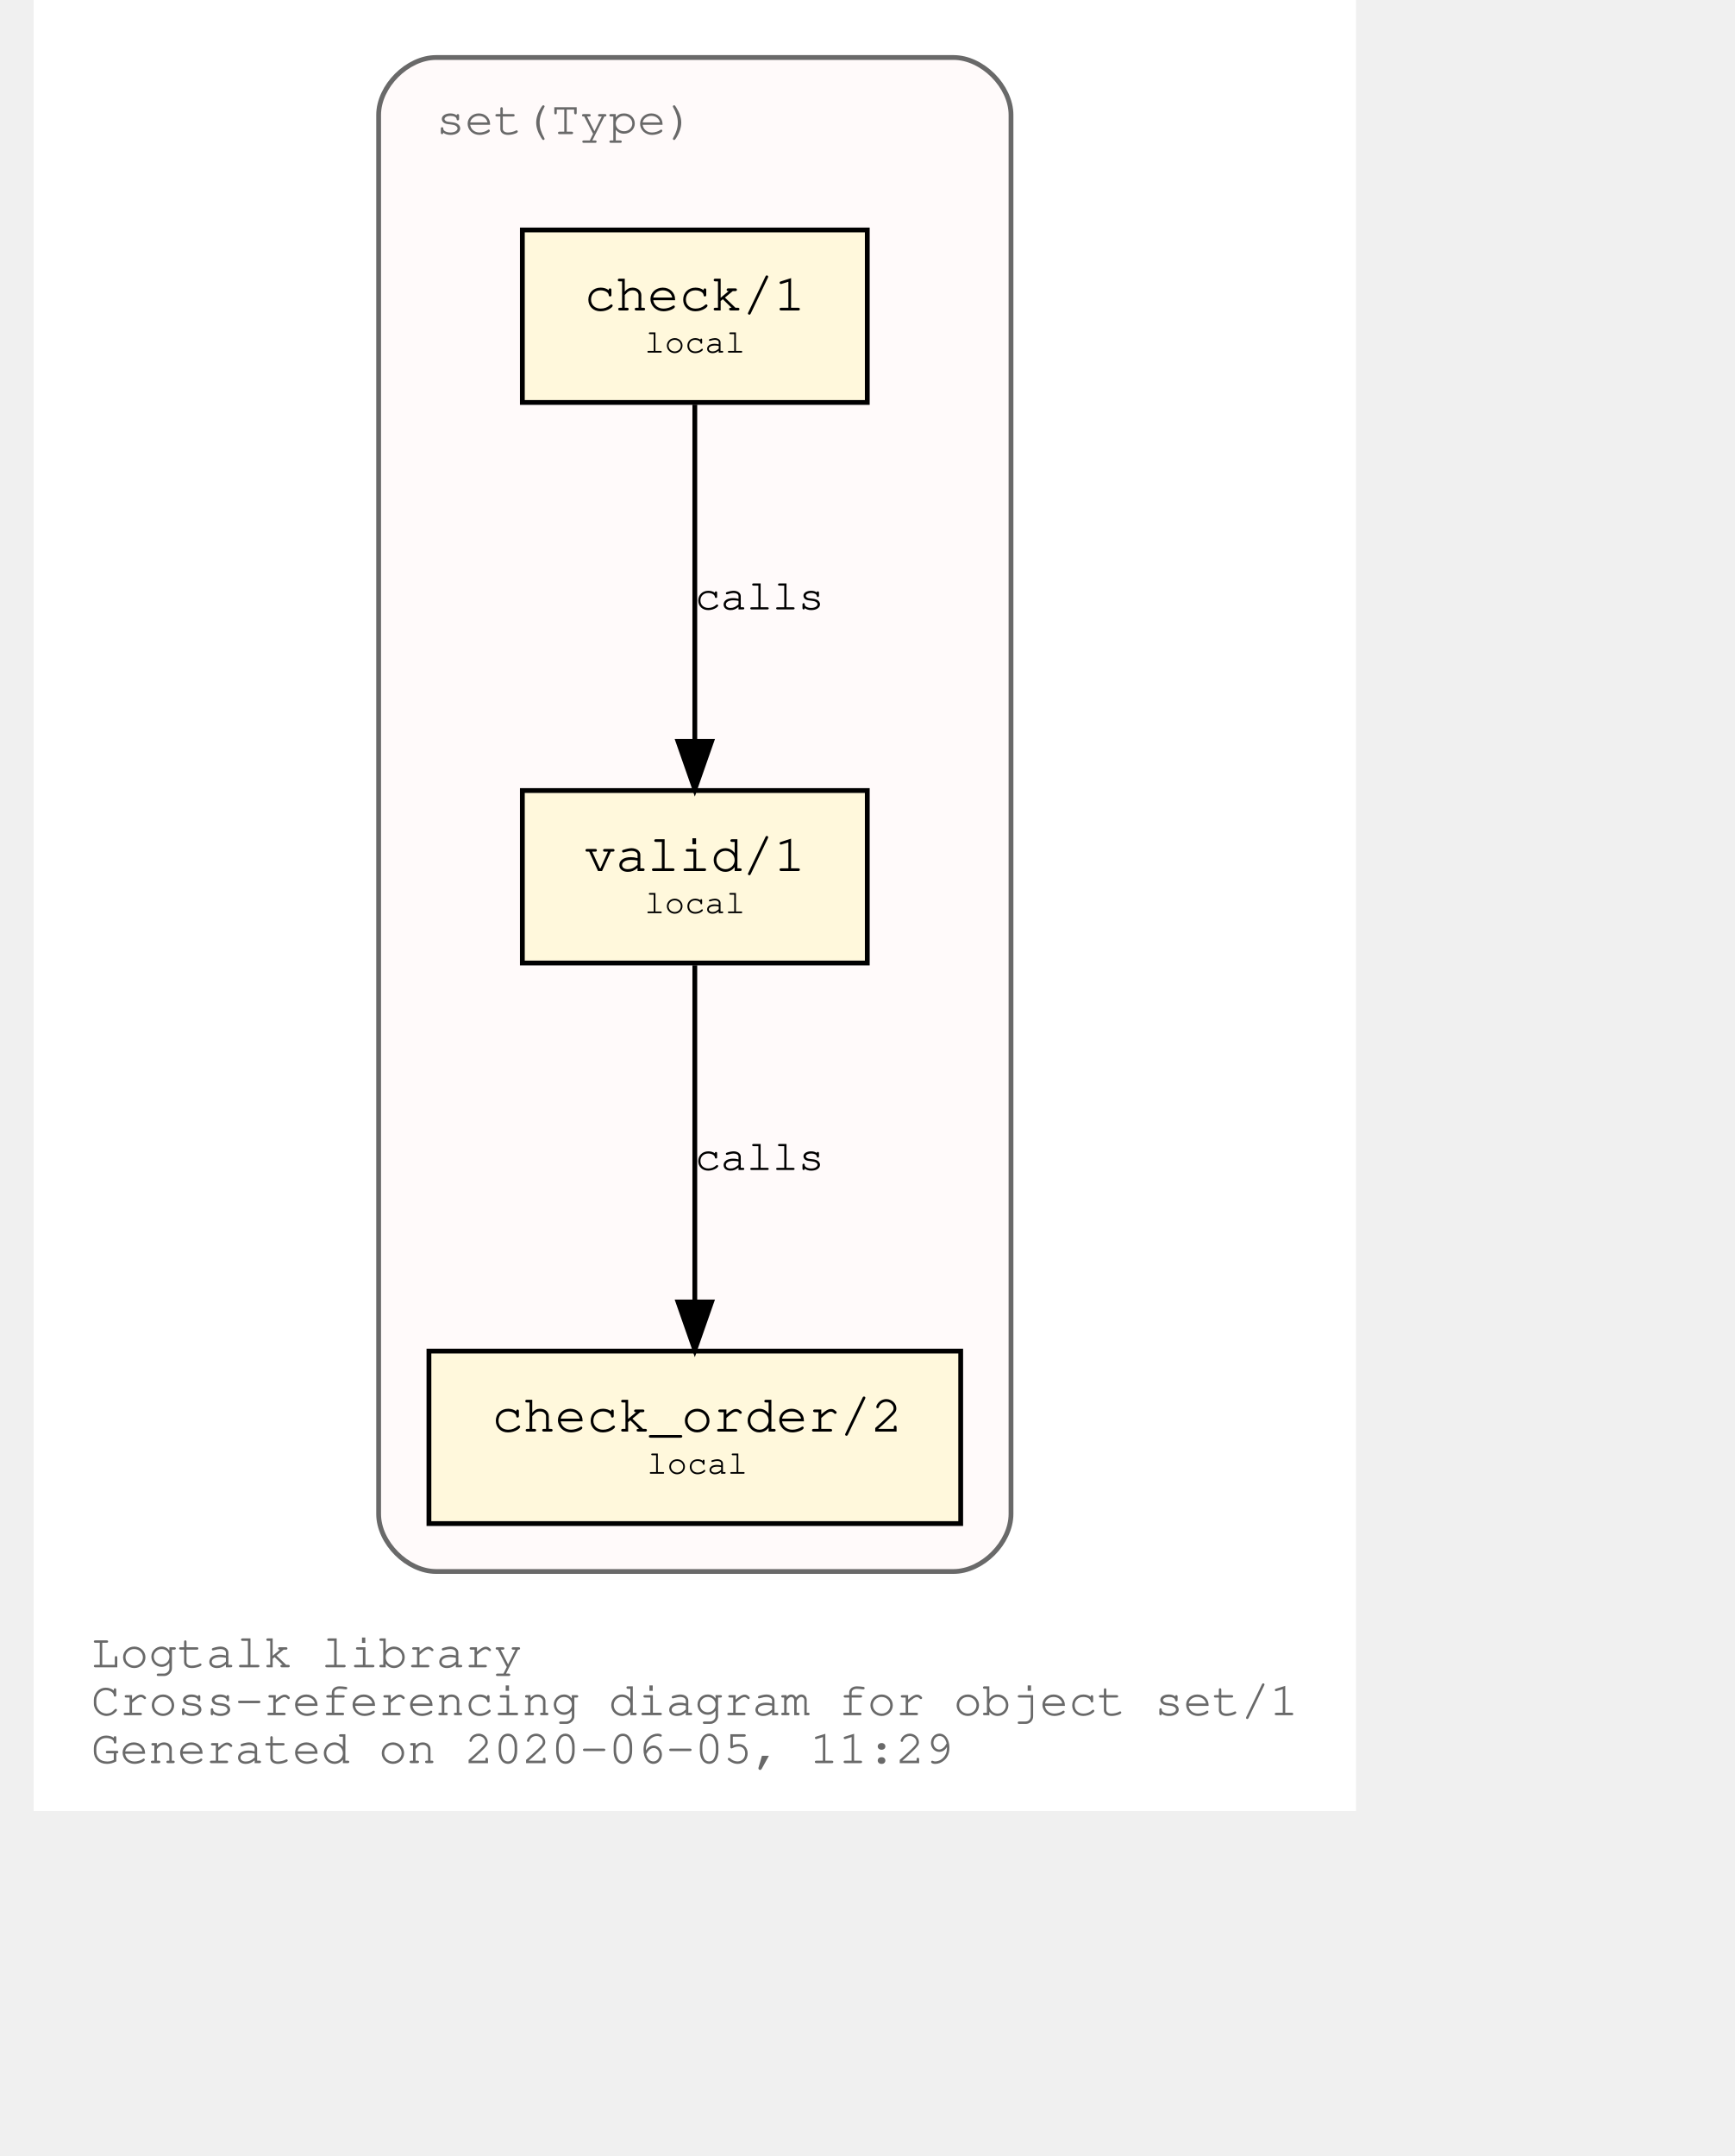
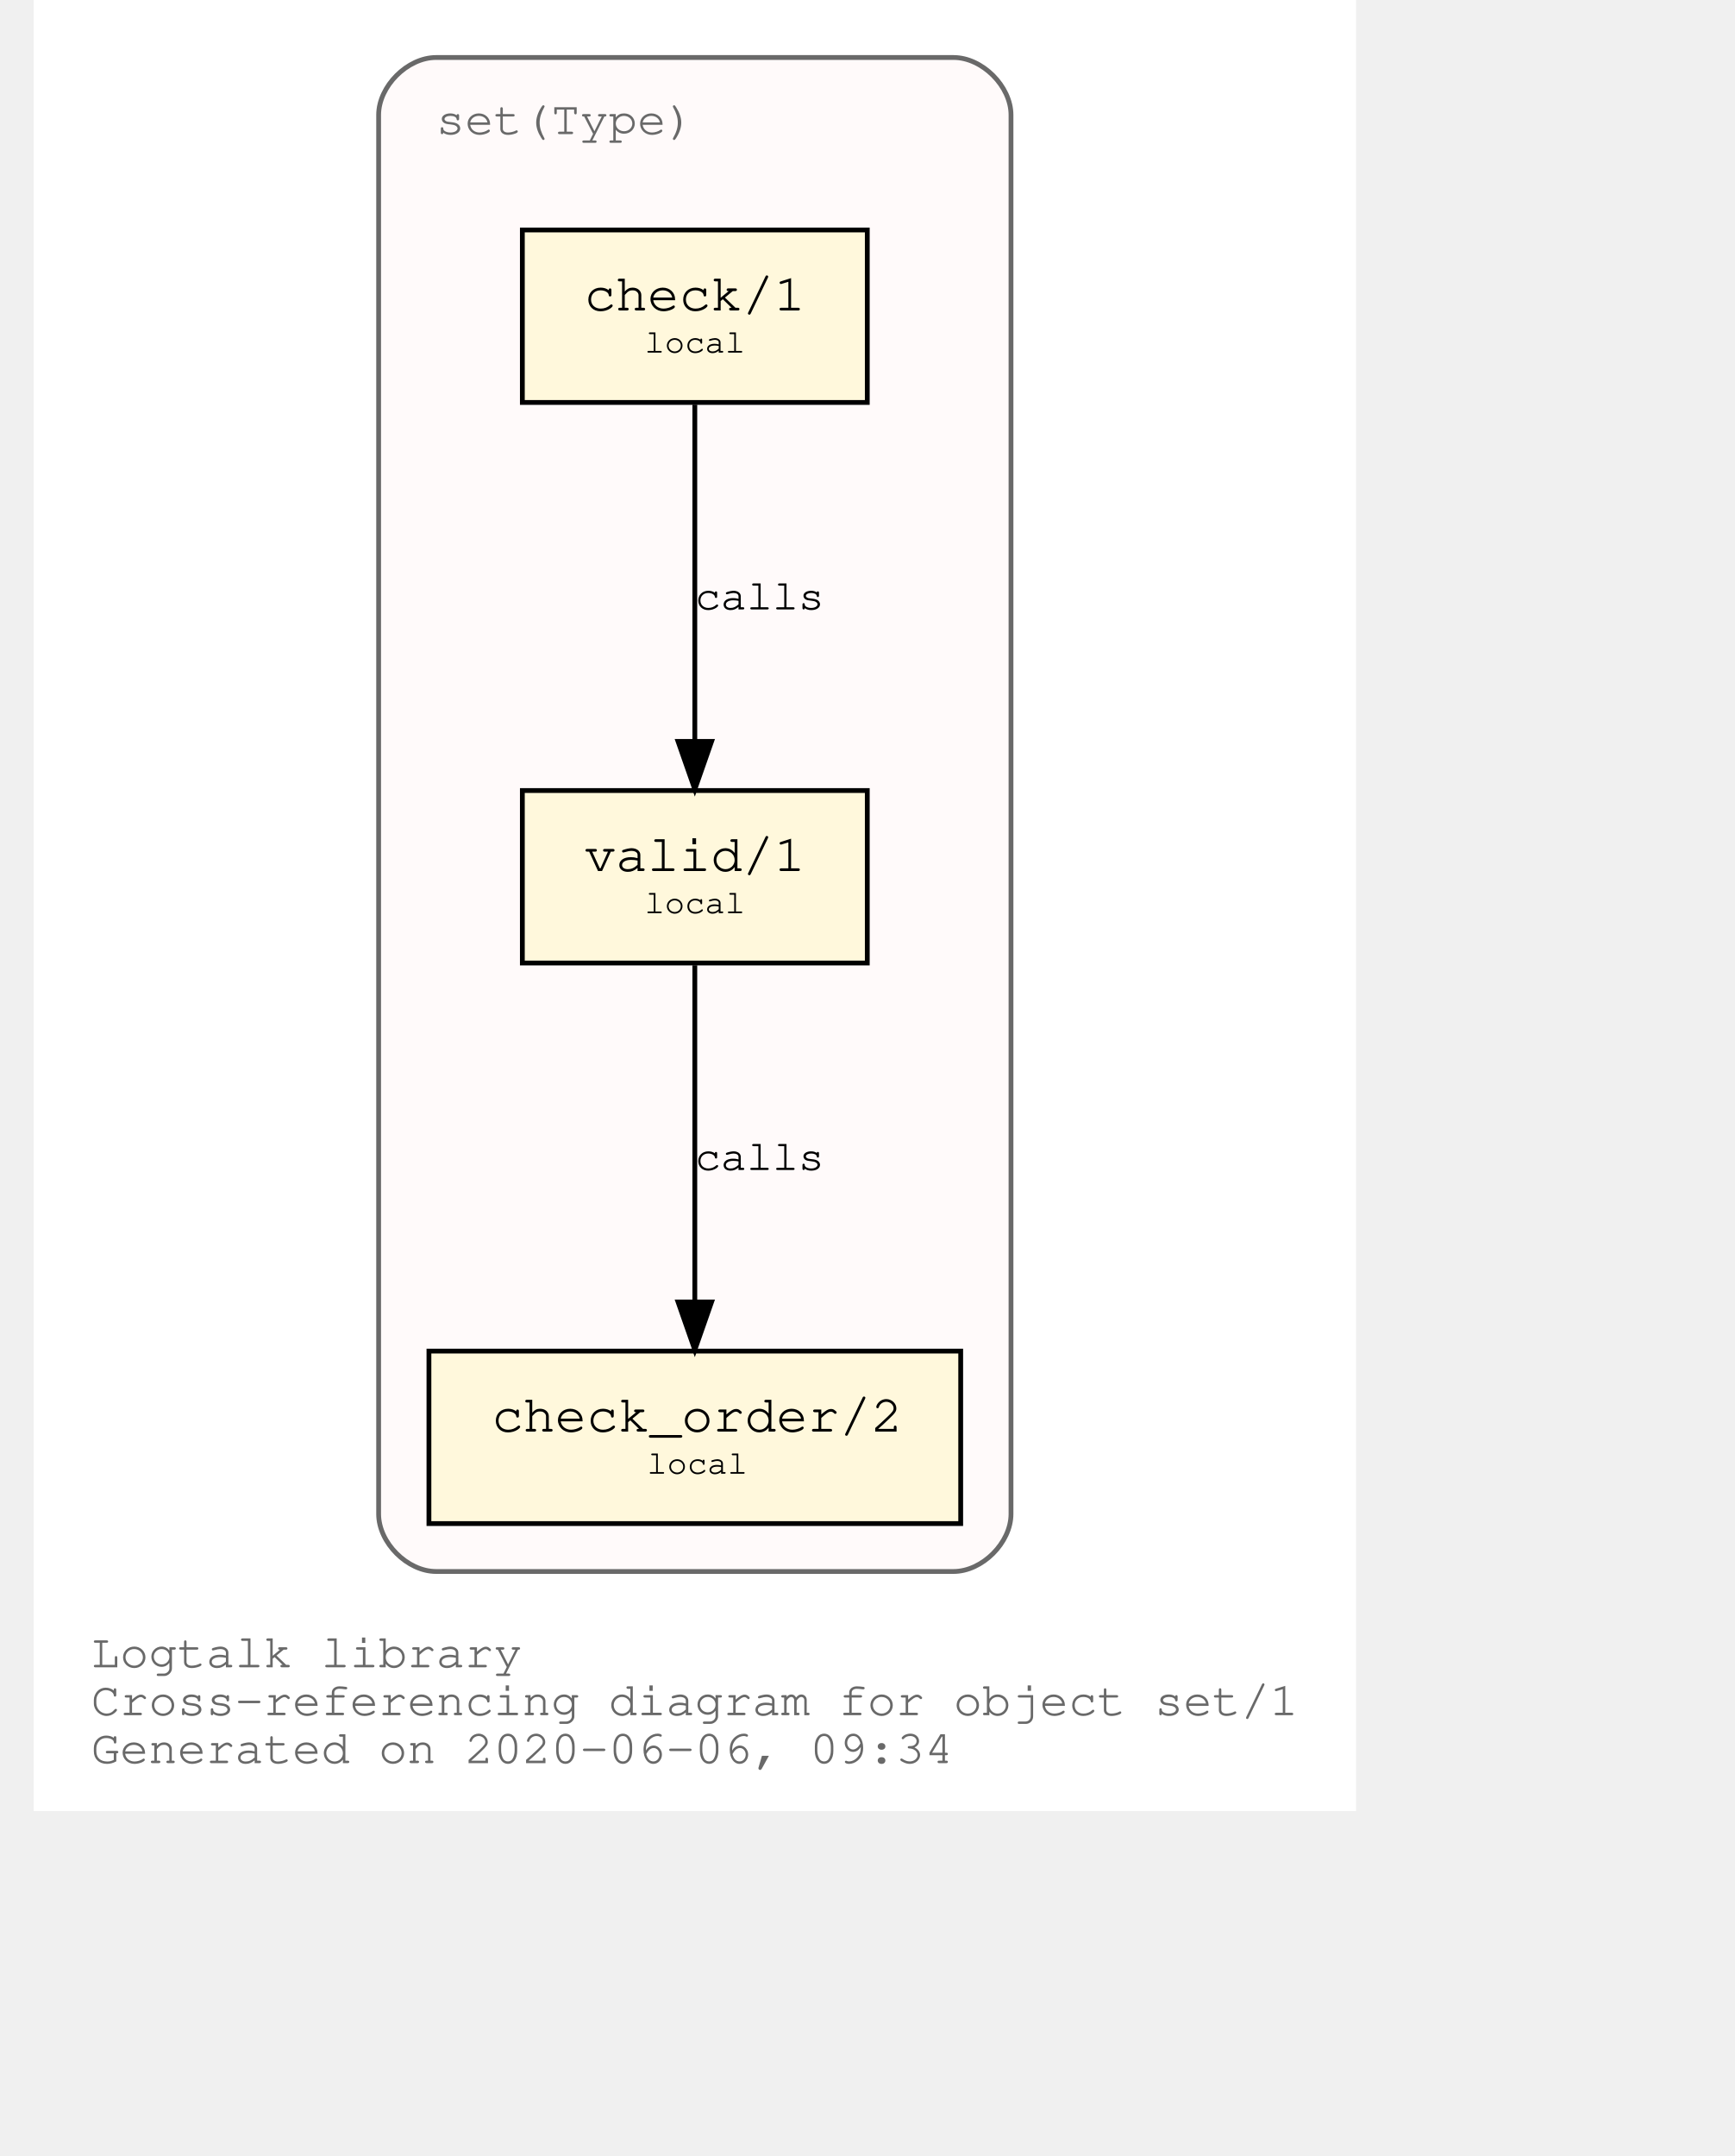
<svg xmlns="http://www.w3.org/2000/svg" xmlns:xlink="http://www.w3.org/1999/xlink" width="420pt" height="522pt" viewBox="72.00 72.00 348.04 450.00">
  <g id="graph0" class="graph" transform="scale(1 1) rotate(0) translate(76 446)">
    <polygon fill="white" stroke="transparent" points="-4,4 -4,-374 272.04,-374 272.04,4 -4,4" />
    <text text-anchor="start" x="8" y="-26" font-family="Courier,monospace" font-size="10.00" fill="dimgray">Logtalk library</text>
    <text text-anchor="start" x="8" y="-16" font-family="Courier,monospace" font-size="10.00" fill="dimgray">Cross-referencing diagram for object set/1</text>
-     <text text-anchor="start" x="8" y="-6" font-family="Courier,monospace" font-size="10.00" fill="dimgray">Generated on 2020-06-05, 11:29</text>
+     <text text-anchor="start" x="8" y="-6" font-family="Courier,monospace" font-size="10.00" fill="dimgray">Generated on 2020-06-06, 09:34</text>
    <g id="clust1" class="cluster">
      <g id="a_clust1">
        <a xlink:title="set(Type)">
          <path fill="snow" stroke="dimgray" d="M80.02,-46C80.02,-46 188.02,-46 188.02,-46 194.02,-46 200.02,-52 200.02,-58 200.02,-58 200.02,-350 200.02,-350 200.02,-356 194.02,-362 188.02,-362 188.02,-362 80.02,-362 80.02,-362 74.02,-362 68.02,-356 68.02,-350 68.02,-350 68.02,-58 68.02,-58 68.02,-52 74.02,-46 80.02,-46" />
          <g id="a_clust1_0">
-             <a xlink:href="https://github.com/LogtalkDotOrg/logtalk3/tree/5c999f90a227cb09d6451899fc196f8417d154ea/library/sets/set1.lgt" xlink:title="https://github.com/LogtalkDotOrg/logtalk3/tree/5c999f90a227cb09d6451899fc196f8417d154ea/library/sets/set1.lgt">
+             <a xlink:href="https://github.com/LogtalkDotOrg/logtalk3/tree/3b219cf25fc8e9ca4d646edfee83c775841f9d3c/library/sets/set1.lgt" xlink:title="https://github.com/LogtalkDotOrg/logtalk3/tree/3b219cf25fc8e9ca4d646edfee83c775841f9d3c/library/sets/set1.lgt">
              <text text-anchor="start" x="80.02" y="-346" font-family="Courier,monospace" font-size="10.00" fill="dimgray">set(Type)</text>
            </a>
          </g>
        </a>
      </g>
    </g>
    <g id="node1" class="node">
      <g id="a_node1">
-         <a xlink:href="https://github.com/LogtalkDotOrg/logtalk3/tree/5c999f90a227cb09d6451899fc196f8417d154ea/library/sets/set1.lgt#L32" xlink:title="https://github.com/LogtalkDotOrg/logtalk3/tree/5c999f90a227cb09d6451899fc196f8417d154ea/library/sets/set1.lgt#L32">
+         <a xlink:href="https://github.com/LogtalkDotOrg/logtalk3/tree/3b219cf25fc8e9ca4d646edfee83c775841f9d3c/library/sets/set1.lgt#L32" xlink:title="https://github.com/LogtalkDotOrg/logtalk3/tree/3b219cf25fc8e9ca4d646edfee83c775841f9d3c/library/sets/set1.lgt#L32">
          <polygon fill="cornsilk" stroke="black" points="170.02,-209 98.02,-209 98.02,-173 170.02,-173 170.02,-209" />
          <text text-anchor="start" x="105.82" y="-192.8" font-family="Courier,monospace" font-size="9.00"> </text>
          <text text-anchor="start" x="110.92" y="-192.2" font-family="Courier,monospace" font-size="11.00">valid/1</text>
          <text text-anchor="start" x="156.82" y="-192.8" font-family="Courier,monospace" font-size="9.00"> </text>
          <text text-anchor="start" x="105.82" y="-182.8" font-family="Courier,monospace" font-size="9.00"> </text>
          <text text-anchor="start" x="123.52" y="-183.4" font-family="Courier,monospace" font-size="7.00">local</text>
          <text text-anchor="start" x="156.82" y="-182.8" font-family="Courier,monospace" font-size="9.00"> </text>
        </a>
      </g>
    </g>
    <g id="node2" class="node">
      <g id="a_node2">
-         <a xlink:href="https://github.com/LogtalkDotOrg/logtalk3/tree/5c999f90a227cb09d6451899fc196f8417d154ea/library/sets/set1.lgt#L41" xlink:title="https://github.com/LogtalkDotOrg/logtalk3/tree/5c999f90a227cb09d6451899fc196f8417d154ea/library/sets/set1.lgt#L41">
+         <a xlink:href="https://github.com/LogtalkDotOrg/logtalk3/tree/3b219cf25fc8e9ca4d646edfee83c775841f9d3c/library/sets/set1.lgt#L41" xlink:title="https://github.com/LogtalkDotOrg/logtalk3/tree/3b219cf25fc8e9ca4d646edfee83c775841f9d3c/library/sets/set1.lgt#L41">
          <polygon fill="cornsilk" stroke="black" points="189.52,-92 78.52,-92 78.52,-56 189.52,-56 189.52,-92" />
          <text text-anchor="start" x="86.82" y="-75.8" font-family="Courier,monospace" font-size="9.00"> </text>
          <text text-anchor="start" x="91.61" y="-75.2" font-family="Courier,monospace" font-size="11.00">check_order/2</text>
          <text text-anchor="start" x="176.82" y="-75.8" font-family="Courier,monospace" font-size="9.00"> </text>
          <text text-anchor="start" x="86.82" y="-65.8" font-family="Courier,monospace" font-size="9.00"> </text>
          <text text-anchor="start" x="124.02" y="-66.4" font-family="Courier,monospace" font-size="7.00">local</text>
          <text text-anchor="start" x="176.82" y="-65.8" font-family="Courier,monospace" font-size="9.00"> </text>
        </a>
      </g>
    </g>
    <g id="edge1" class="edge">
      <g id="a_edge1">
-         <a xlink:href="https://github.com/LogtalkDotOrg/logtalk3/tree/5c999f90a227cb09d6451899fc196f8417d154ea/library/sets/set1.lgt#L38" xlink:title="calls">
+         <a xlink:href="https://github.com/LogtalkDotOrg/logtalk3/tree/3b219cf25fc8e9ca4d646edfee83c775841f9d3c/library/sets/set1.lgt#L38" xlink:title="calls">
          <path fill="none" stroke="black" d="M134.02,-172.53C134.02,-153.94 134.02,-124.24 134.02,-102.5" />
          <polygon fill="black" stroke="black" points="137.52,-102.25 134.02,-92.25 130.52,-102.25 137.52,-102.25" />
        </a>
      </g>
      <g id="a_edge1-label">
-         <a xlink:href="https://github.com/LogtalkDotOrg/logtalk3/tree/5c999f90a227cb09d6451899fc196f8417d154ea/library/sets/set1.lgt#L38" xlink:title="https://github.com/LogtalkDotOrg/logtalk3/tree/5c999f90a227cb09d6451899fc196f8417d154ea/library/sets/set1.lgt#L38">
+         <a xlink:href="https://github.com/LogtalkDotOrg/logtalk3/tree/3b219cf25fc8e9ca4d646edfee83c775841f9d3c/library/sets/set1.lgt#L38" xlink:title="https://github.com/LogtalkDotOrg/logtalk3/tree/3b219cf25fc8e9ca4d646edfee83c775841f9d3c/library/sets/set1.lgt#L38">
          <text text-anchor="start" x="134.02" y="-129.8" font-family="Courier,monospace" font-size="9.00">calls</text>
        </a>
      </g>
    </g>
    <g id="node3" class="node">
      <g id="a_node3">
-         <a xlink:href="https://github.com/LogtalkDotOrg/logtalk3/tree/5c999f90a227cb09d6451899fc196f8417d154ea/library/sets/set1.lgt#L54" xlink:title="https://github.com/LogtalkDotOrg/logtalk3/tree/5c999f90a227cb09d6451899fc196f8417d154ea/library/sets/set1.lgt#L54">
+         <a xlink:href="https://github.com/LogtalkDotOrg/logtalk3/tree/3b219cf25fc8e9ca4d646edfee83c775841f9d3c/library/sets/set1.lgt#L54" xlink:title="https://github.com/LogtalkDotOrg/logtalk3/tree/3b219cf25fc8e9ca4d646edfee83c775841f9d3c/library/sets/set1.lgt#L54">
          <polygon fill="cornsilk" stroke="black" points="170.02,-326 98.02,-326 98.02,-290 170.02,-290 170.02,-326" />
          <text text-anchor="start" x="105.82" y="-309.8" font-family="Courier,monospace" font-size="9.00"> </text>
          <text text-anchor="start" x="110.92" y="-309.2" font-family="Courier,monospace" font-size="11.00">check/1</text>
          <text text-anchor="start" x="156.82" y="-309.8" font-family="Courier,monospace" font-size="9.00"> </text>
          <text text-anchor="start" x="105.82" y="-299.8" font-family="Courier,monospace" font-size="9.00"> </text>
          <text text-anchor="start" x="123.52" y="-300.4" font-family="Courier,monospace" font-size="7.00">local</text>
          <text text-anchor="start" x="156.82" y="-299.8" font-family="Courier,monospace" font-size="9.00"> </text>
        </a>
      </g>
    </g>
    <g id="edge2" class="edge">
      <g id="a_edge2">
-         <a xlink:href="https://github.com/LogtalkDotOrg/logtalk3/tree/5c999f90a227cb09d6451899fc196f8417d154ea/library/sets/set1.lgt#L54" xlink:title="calls">
+         <a xlink:href="https://github.com/LogtalkDotOrg/logtalk3/tree/3b219cf25fc8e9ca4d646edfee83c775841f9d3c/library/sets/set1.lgt#L54" xlink:title="calls">
          <path fill="none" stroke="black" d="M134.02,-289.53C134.02,-270.94 134.02,-241.24 134.02,-219.5" />
          <polygon fill="black" stroke="black" points="137.52,-219.25 134.02,-209.25 130.52,-219.25 137.52,-219.25" />
        </a>
      </g>
      <g id="a_edge2-label">
-         <a xlink:href="https://github.com/LogtalkDotOrg/logtalk3/tree/5c999f90a227cb09d6451899fc196f8417d154ea/library/sets/set1.lgt#L54" xlink:title="https://github.com/LogtalkDotOrg/logtalk3/tree/5c999f90a227cb09d6451899fc196f8417d154ea/library/sets/set1.lgt#L54">
+         <a xlink:href="https://github.com/LogtalkDotOrg/logtalk3/tree/3b219cf25fc8e9ca4d646edfee83c775841f9d3c/library/sets/set1.lgt#L54" xlink:title="https://github.com/LogtalkDotOrg/logtalk3/tree/3b219cf25fc8e9ca4d646edfee83c775841f9d3c/library/sets/set1.lgt#L54">
          <text text-anchor="start" x="134.02" y="-246.8" font-family="Courier,monospace" font-size="9.00">calls</text>
        </a>
      </g>
    </g>
  </g>
</svg>
